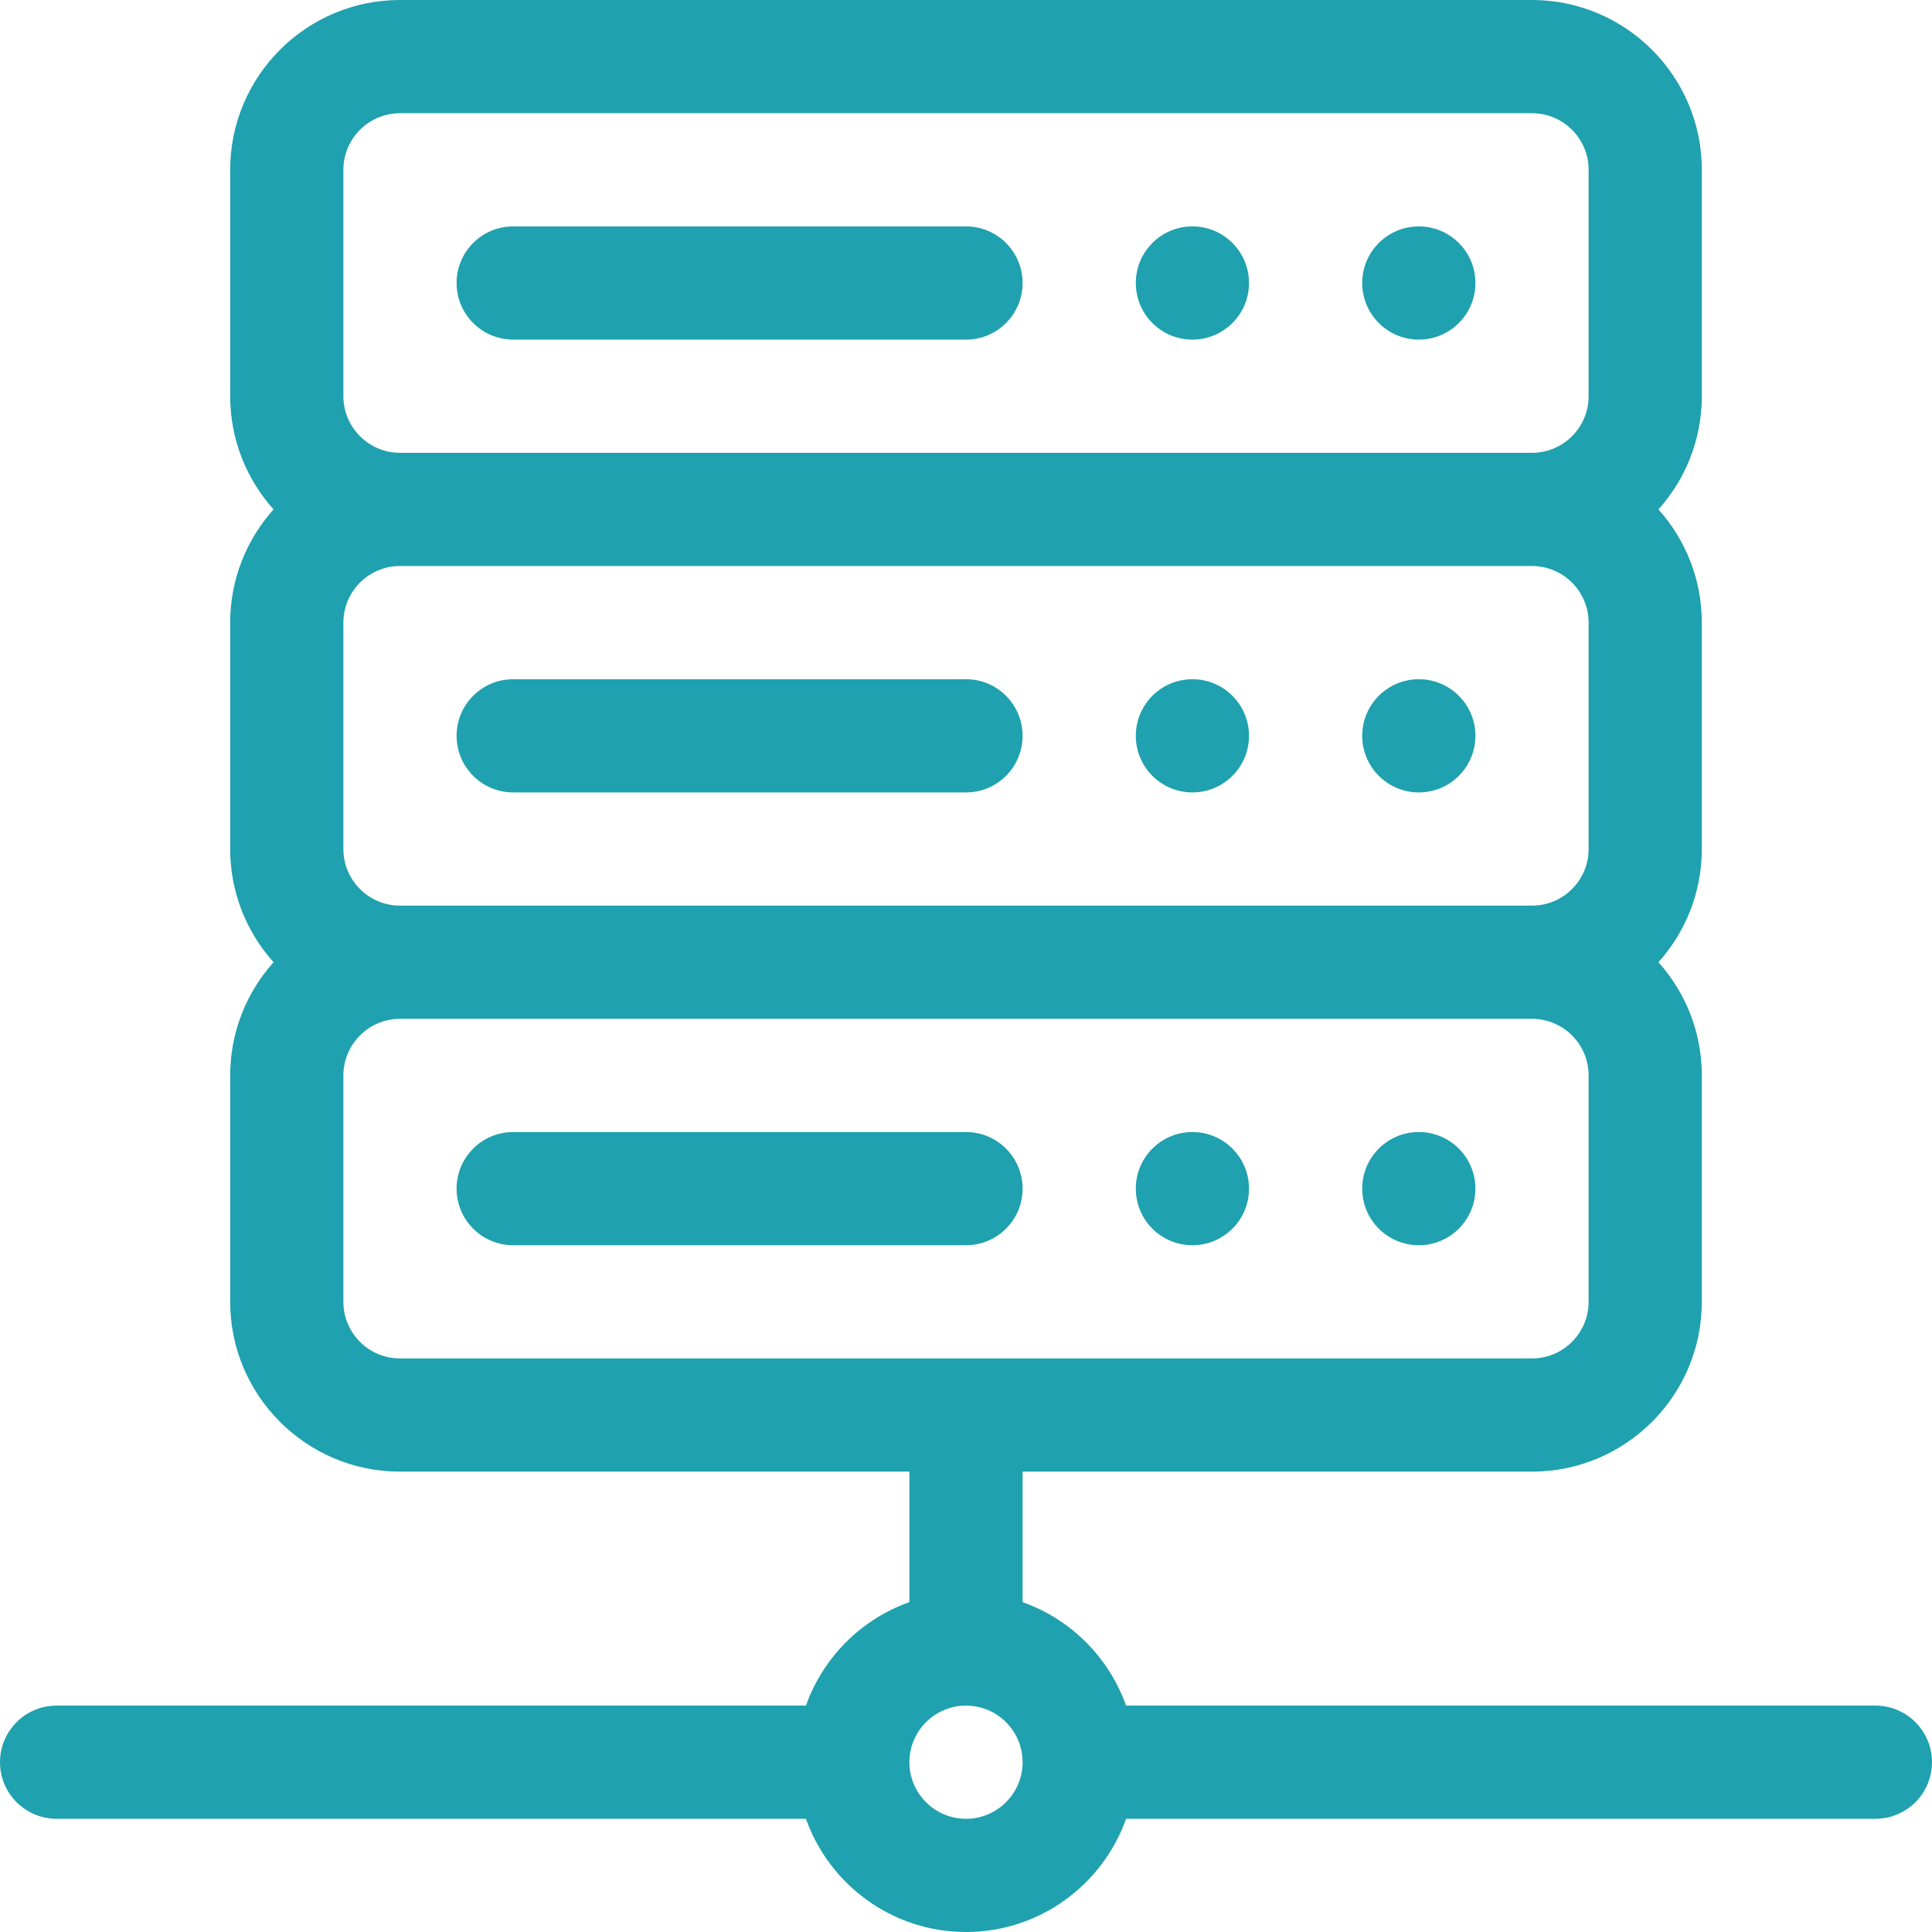
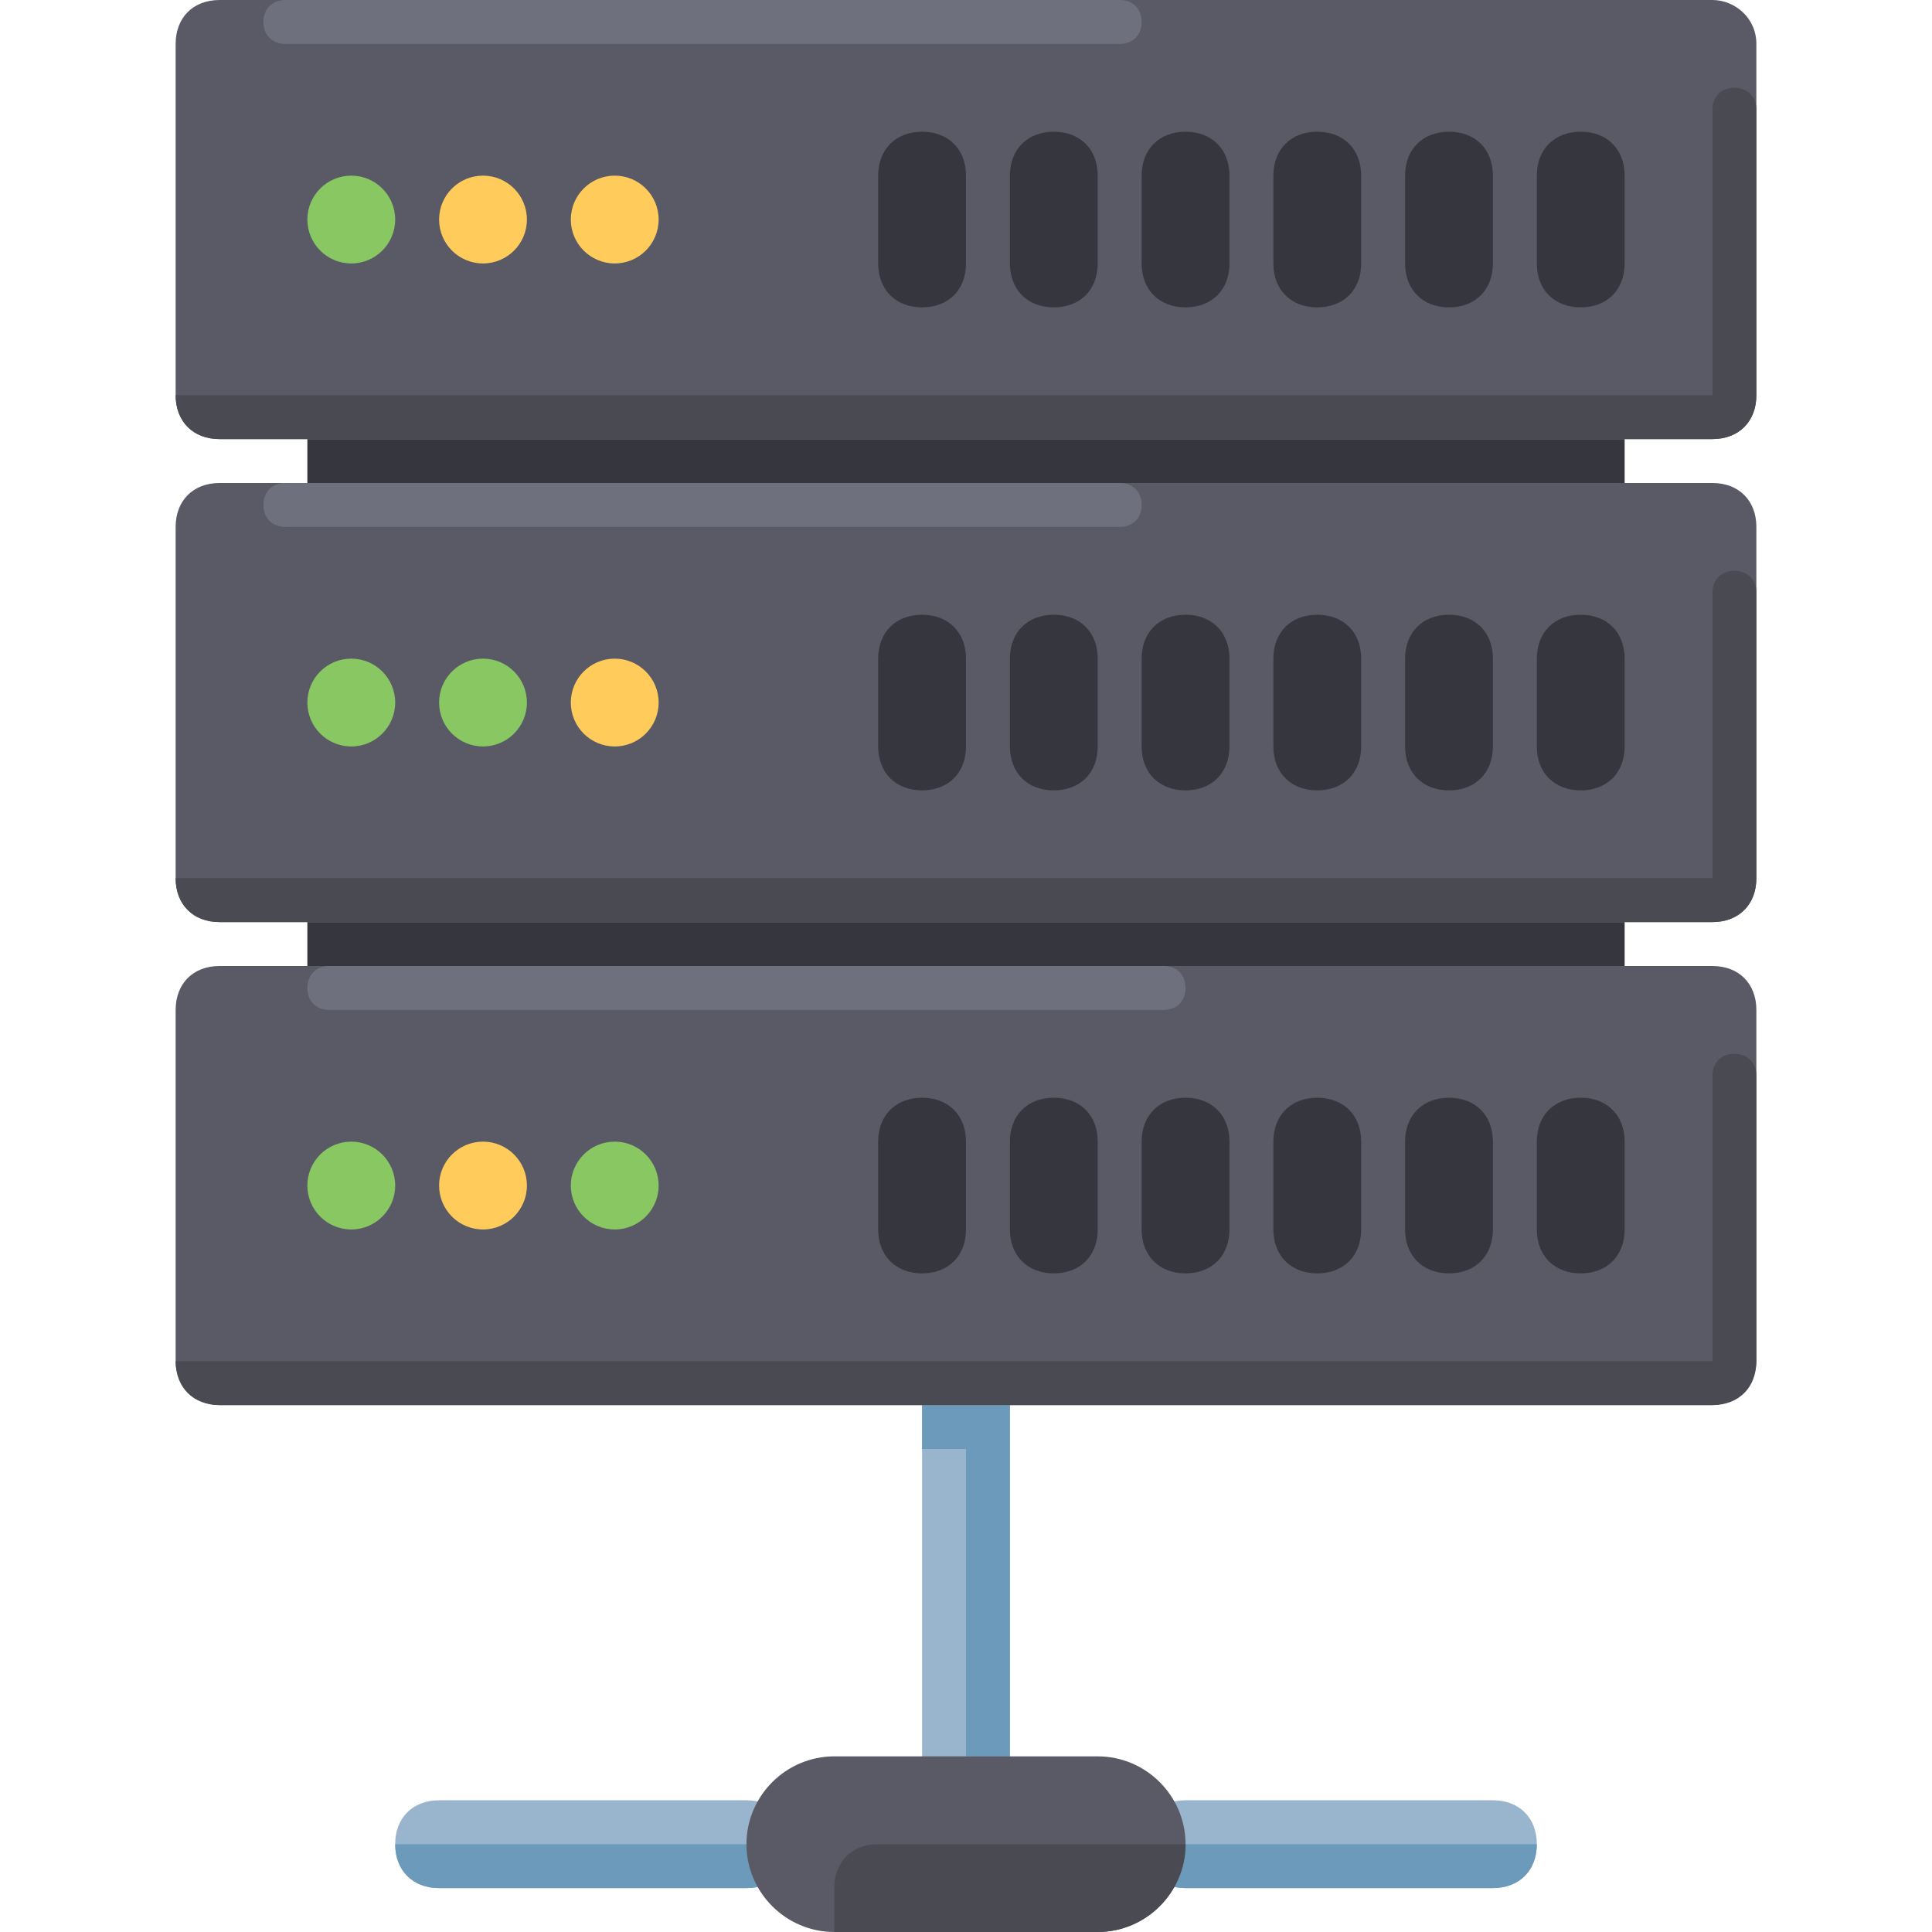
- <svg xmlns="http://www.w3.org/2000/svg" version="1.1" id="Capa_1" x="0px" y="0px" width="100" height="100" fill="#1fa1af" viewBox="0 0 512 512" style="enable-background:new 0 0 512 512;" xml:space="preserve">
+ <svg xmlns="http://www.w3.org/2000/svg" version="1.1" id="Capa_1" x="0px" y="0px" width="100" height="100" viewBox="0 0 512 512" style="enable-background:new 0 0 512 512;" xml:space="preserve">
+   <path style="fill:#99B4CD;" d="M197.818,500.364h-81.455c-6.982,0-11.636-4.655-11.636-11.636c0-6.982,4.655-11.636,11.636-11.636  h81.455c6.982,0,11.636,4.655,11.636,11.636C209.455,495.709,204.8,500.364,197.818,500.364z" />
+   <path style="fill:#6C9ABB;" d="M116.364,500.364h81.455c6.982,0,11.636-4.655,11.636-11.636H104.727  C104.727,495.709,109.382,500.364,116.364,500.364z" />
+   <path style="fill:#99B4CD;" d="M256,477.091c-6.982,0-11.636-4.655-11.636-11.636V360.727c0-6.982,4.655-11.636,11.636-11.636  c6.982,0,11.636,4.655,11.636,11.636v104.727C267.636,472.436,262.982,477.091,256,477.091z" />
  <g>
-     <g>
-       <path d="M497,452H298.42c-4.527-12.764-14.656-22.893-27.42-27.42V390h135c24.813,0,45-20.187,45-45v-60    c0-11.517-4.354-22.032-11.495-30c7.142-7.968,11.495-18.483,11.495-30v-60c0-11.517-4.354-22.032-11.495-30    c7.142-7.968,11.495-18.483,11.495-30V45c0-24.813-20.187-45-45-45H106C81.187,0,61,20.187,61,45v60    c0,11.517,4.354,22.032,11.495,30C65.354,142.968,61,153.483,61,165v60c0,11.517,4.354,22.032,11.495,30    C65.354,262.968,61,273.483,61,285v60c0,24.813,20.187,45,45,45h135v34.58c-12.764,4.527-22.893,14.656-27.42,27.42H15    c-8.284,0-15,6.716-15,15s6.716,15,15,15h198.58c6.192,17.459,22.865,30,42.42,30s36.228-12.541,42.42-30H497    c8.284,0,15-6.716,15-15S505.284,452,497,452z M91,45c0-8.271,6.729-15,15-15h300c8.271,0,15,6.729,15,15v60    c0,8.271-6.729,15-15,15H106c-8.271,0-15-6.729-15-15V45z M91,165c0-8.271,6.729-15,15-15h300c8.271,0,15,6.729,15,15v60    c0,8.271-6.729,15-15,15H106c-8.271,0-15-6.729-15-15V165z M106,360c-8.271,0-15-6.729-15-15v-60c0-8.271,6.729-15,15-15h300    c8.271,0,15,6.729,15,15v60c0,8.271-6.729,15-15,15H106z M256,482c-8.271,0-15-6.729-15-15s6.729-15,15-15s15,6.729,15,15    S264.271,482,256,482z" />
-     </g>
+     <path style="fill:#595A66;" d="M465.455,139.636v93.091c0,6.982-4.655,11.636-11.636,11.636H58.182   c-6.982,0-11.636-4.655-11.636-11.636v-93.091c0-6.982,4.655-11.636,11.636-11.636h395.636   C460.8,128,465.455,132.655,465.455,139.636z" />
+     <path style="fill:#595A66;" d="M465.455,11.636v93.091c0,6.982-4.655,11.636-11.636,11.636H58.182   c-6.982,0-11.636-4.655-11.636-11.636V11.636C46.545,4.655,51.2,0,58.182,0h395.636C459.636,0,465.455,4.655,465.455,11.636z" />
+     <path style="fill:#595A66;" d="M465.455,267.636v93.091c0,5.818-5.818,11.636-11.636,11.636H58.182   c-6.982,0-11.636-5.818-11.636-11.636v-93.091c0-6.982,4.655-11.636,11.636-11.636h395.636   C460.8,256,465.455,260.655,465.455,267.636z" />
+   </g>
+   <path style="fill:#99B4CD;" d="M395.636,500.364h-81.455c-6.982,0-11.636-4.655-11.636-11.636c0-6.982,4.655-11.636,11.636-11.636  h81.455c6.982,0,11.636,4.655,11.636,11.636C407.273,495.709,402.618,500.364,395.636,500.364z" />
+   <g>
+     <path style="fill:#35363E;" d="M244.364,81.455c-6.982,0-11.636-4.655-11.636-11.636V46.545c0-6.982,4.655-11.636,11.636-11.636   c6.982,0,11.636,4.655,11.636,11.636v23.273C256,76.8,251.345,81.455,244.364,81.455z" />
+     <path style="fill:#35363E;" d="M279.273,81.455c-6.982,0-11.636-4.655-11.636-11.636V46.545c0-6.982,4.655-11.636,11.636-11.636   s11.636,4.655,11.636,11.636v23.273C290.909,76.8,286.255,81.455,279.273,81.455z" />
+     <path style="fill:#35363E;" d="M314.182,81.455c-6.982,0-11.636-4.655-11.636-11.636V46.545c0-6.982,4.655-11.636,11.636-11.636   s11.636,4.655,11.636,11.636v23.273C325.818,76.8,321.164,81.455,314.182,81.455z" />
+     <path style="fill:#35363E;" d="M349.091,81.455c-6.982,0-11.636-4.655-11.636-11.636V46.545c0-6.982,4.655-11.636,11.636-11.636   c6.982,0,11.636,4.655,11.636,11.636v23.273C360.727,76.8,356.073,81.455,349.091,81.455z" />
+     <path style="fill:#35363E;" d="M384,81.455c-6.982,0-11.636-4.655-11.636-11.636V46.545c0-6.982,4.655-11.636,11.636-11.636   c6.982,0,11.636,4.655,11.636,11.636v23.273C395.636,76.8,390.982,81.455,384,81.455z" />
+     <path style="fill:#35363E;" d="M418.909,81.455c-6.982,0-11.636-4.655-11.636-11.636V46.545c0-6.982,4.655-11.636,11.636-11.636   c6.982,0,11.636,4.655,11.636,11.636v23.273C430.545,76.8,425.891,81.455,418.909,81.455z" />
+     <path style="fill:#35363E;" d="M244.364,209.455c-6.982,0-11.636-4.655-11.636-11.636v-23.273c0-6.982,4.655-11.636,11.636-11.636   c6.982,0,11.636,4.655,11.636,11.636v23.273C256,204.8,251.345,209.455,244.364,209.455z" />
+     <path style="fill:#35363E;" d="M279.273,209.455c-6.982,0-11.636-4.655-11.636-11.636v-23.273c0-6.982,4.655-11.636,11.636-11.636   s11.636,4.655,11.636,11.636v23.273C290.909,204.8,286.255,209.455,279.273,209.455z" />
+     <path style="fill:#35363E;" d="M314.182,209.455c-6.982,0-11.636-4.655-11.636-11.636v-23.273c0-6.982,4.655-11.636,11.636-11.636   s11.636,4.655,11.636,11.636v23.273C325.818,204.8,321.164,209.455,314.182,209.455z" />
+     <path style="fill:#35363E;" d="M349.091,209.455c-6.982,0-11.636-4.655-11.636-11.636v-23.273c0-6.982,4.655-11.636,11.636-11.636   c6.982,0,11.636,4.655,11.636,11.636v23.273C360.727,204.8,356.073,209.455,349.091,209.455z" />
+     <path style="fill:#35363E;" d="M384,209.455c-6.982,0-11.636-4.655-11.636-11.636v-23.273c0-6.982,4.655-11.636,11.636-11.636   c6.982,0,11.636,4.655,11.636,11.636v23.273C395.636,204.8,390.982,209.455,384,209.455z" />
+     <path style="fill:#35363E;" d="M418.909,209.455c-6.982,0-11.636-4.655-11.636-11.636v-23.273c0-6.982,4.655-11.636,11.636-11.636   c6.982,0,11.636,4.655,11.636,11.636v23.273C430.545,204.8,425.891,209.455,418.909,209.455z" />
+     <path style="fill:#35363E;" d="M244.364,337.455c-6.982,0-11.636-4.655-11.636-11.636v-23.273c0-6.982,4.655-11.636,11.636-11.636   c6.982,0,11.636,4.655,11.636,11.636v23.273C256,332.8,251.345,337.455,244.364,337.455z" />
+     <path style="fill:#35363E;" d="M279.273,337.455c-6.982,0-11.636-4.655-11.636-11.636v-23.273c0-6.982,4.655-11.636,11.636-11.636   s11.636,4.655,11.636,11.636v23.273C290.909,332.8,286.255,337.455,279.273,337.455z" />
+     <path style="fill:#35363E;" d="M314.182,337.455c-6.982,0-11.636-4.655-11.636-11.636v-23.273c0-6.982,4.655-11.636,11.636-11.636   s11.636,4.655,11.636,11.636v23.273C325.818,332.8,321.164,337.455,314.182,337.455z" />
+     <path style="fill:#35363E;" d="M349.091,337.455c-6.982,0-11.636-4.655-11.636-11.636v-23.273c0-6.982,4.655-11.636,11.636-11.636   c6.982,0,11.636,4.655,11.636,11.636v23.273C360.727,332.8,356.073,337.455,349.091,337.455z" />
+     <path style="fill:#35363E;" d="M384,337.455c-6.982,0-11.636-4.655-11.636-11.636v-23.273c0-6.982,4.655-11.636,11.636-11.636   c6.982,0,11.636,4.655,11.636,11.636v23.273C395.636,332.8,390.982,337.455,384,337.455z" />
+     <path style="fill:#35363E;" d="M418.909,337.455c-6.982,0-11.636-4.655-11.636-11.636v-23.273c0-6.982,4.655-11.636,11.636-11.636   c6.982,0,11.636,4.655,11.636,11.636v23.273C430.545,332.8,425.891,337.455,418.909,337.455z" />
+   </g>
+   <circle style="fill:#89C763;" cx="93.091" cy="314.182" r="11.636" />
+   <circle style="fill:#FFCB5B;" cx="128" cy="314.182" r="11.636" />
+   <g>
+     <circle style="fill:#89C763;" cx="162.909" cy="314.182" r="11.636" />
+     <circle style="fill:#89C763;" cx="93.091" cy="186.182" r="11.636" />
+     <circle style="fill:#89C763;" cx="128" cy="186.182" r="11.636" />
+   </g>
+   <circle style="fill:#FFCB5B;" cx="162.909" cy="186.182" r="11.636" />
+   <circle style="fill:#89C763;" cx="93.091" cy="58.182" r="11.636" />
+   <g>
+     <circle style="fill:#FFCB5B;" cx="128" cy="58.182" r="11.636" />
+     <circle style="fill:#FFCB5B;" cx="162.909" cy="58.182" r="11.636" />
+   </g>
+   <polygon style="fill:#6C9ABB;" points="244.364,372.364 244.364,384 256,384 256,465.455 267.636,465.455 267.636,384   267.636,372.364 " />
+   <g>
+     <path style="fill:#6F707E;" d="M308.364,267.636H87.273c-3.491,0-5.818-2.327-5.818-5.818l0,0c0-3.491,2.327-5.818,5.818-5.818   h221.091c3.491,0,5.818,2.327,5.818,5.818l0,0C314.182,265.309,311.855,267.636,308.364,267.636z" />
+     <path style="fill:#6F707E;" d="M296.727,139.636H75.636c-3.491,0-5.818-2.327-5.818-5.818l0,0c0-3.491,2.327-5.818,5.818-5.818   h221.091c3.491,0,5.818,2.327,5.818,5.818l0,0C302.545,137.309,300.218,139.636,296.727,139.636z" />
+     <path style="fill:#6F707E;" d="M296.727,11.636H75.636c-3.491,0-5.818-2.327-5.818-5.818l0,0C69.818,2.327,72.145,0,75.636,0   h221.091c3.491,0,5.818,2.327,5.818,5.818l0,0C302.545,9.309,300.218,11.636,296.727,11.636z" />
+   </g>
+   <path style="fill:#6C9ABB;" d="M314.182,500.364h81.455c6.982,0,11.636-4.655,11.636-11.636H302.545  C302.545,495.709,307.2,500.364,314.182,500.364z" />
+   <path style="fill:#595A66;" d="M290.909,512h-69.818c-12.8,0-23.273-10.473-23.273-23.273l0,0c0-12.8,10.473-23.273,23.273-23.273  h69.818c12.8,0,23.273,10.473,23.273,23.273l0,0C314.182,501.527,303.709,512,290.909,512z" />
+   <g>
+     <path style="fill:#494A52;" d="M290.909,512h-69.818v-11.636c0-6.982,4.655-11.636,11.636-11.636h81.455l0,0   C314.182,501.527,303.709,512,290.909,512z" />
+     <path style="fill:#494A52;" d="M459.636,23.273c-3.491,0-5.818,2.327-5.818,5.818v75.636H46.545   c0,6.982,4.655,11.636,11.636,11.636h395.636c6.982,0,11.636-4.655,11.636-11.636V29.091   C465.455,25.6,463.127,23.273,459.636,23.273z" />
+     <path style="fill:#494A52;" d="M459.636,151.273c-3.491,0-5.818,2.327-5.818,5.818v75.636H46.545   c0,6.982,4.655,11.636,11.636,11.636h395.636c6.982,0,11.636-4.655,11.636-11.636v-75.636   C465.455,153.6,463.127,151.273,459.636,151.273z" />
+     <path style="fill:#494A52;" d="M459.636,279.273c-3.491,0-5.818,2.327-5.818,5.818v75.636H46.545   c0,6.982,4.655,11.636,11.636,11.636h395.636c6.982,0,11.636-4.655,11.636-11.636v-75.636   C465.455,281.6,463.127,279.273,459.636,279.273z" />
  </g>
  <g>
-     <g>
-       <path d="M256,60H136c-8.284,0-15,6.716-15,15s6.716,15,15,15h120c8.284,0,15-6.716,15-15S264.284,60,256,60z" />
-     </g>
-   </g>
-   <g>
-     <g>
-       <path d="M256,180H136c-8.284,0-15,6.716-15,15s6.716,15,15,15h120c8.284,0,15-6.716,15-15S264.284,180,256,180z" />
-     </g>
-   </g>
-   <g>
-     <g>
-       <path d="M256,300H136c-8.284,0-15,6.716-15,15s6.716,15,15,15h120c8.284,0,15-6.716,15-15S264.284,300,256,300z" />
-     </g>
-   </g>
-   <g>
-     <g>
-       <circle cx="316" cy="75" r="15" />
-     </g>
-   </g>
-   <g>
-     <g>
-       <circle cx="376" cy="75" r="15" />
-     </g>
-   </g>
-   <g>
-     <g>
-       <circle cx="316" cy="195" r="15" />
-     </g>
-   </g>
-   <g>
-     <g>
-       <circle cx="376" cy="195" r="15" />
-     </g>
-   </g>
-   <g>
-     <g>
-       <circle cx="316" cy="315" r="15" />
-     </g>
-   </g>
-   <g>
-     <g>
-       <circle cx="376" cy="315" r="15" />
-     </g>
+     <rect x="81.455" y="244.364" style="fill:#35363E;" width="349.091" height="11.636" />
+     <rect x="81.455" y="116.364" style="fill:#35363E;" width="349.091" height="11.636" />
  </g>
  <g>
</g>
  <g>
</g>
  <g>
</g>
  <g>
</g>
  <g>
</g>
  <g>
</g>
  <g>
</g>
  <g>
</g>
  <g>
</g>
  <g>
</g>
  <g>
</g>
  <g>
</g>
  <g>
</g>
  <g>
</g>
  <g>
</g>
</svg>
